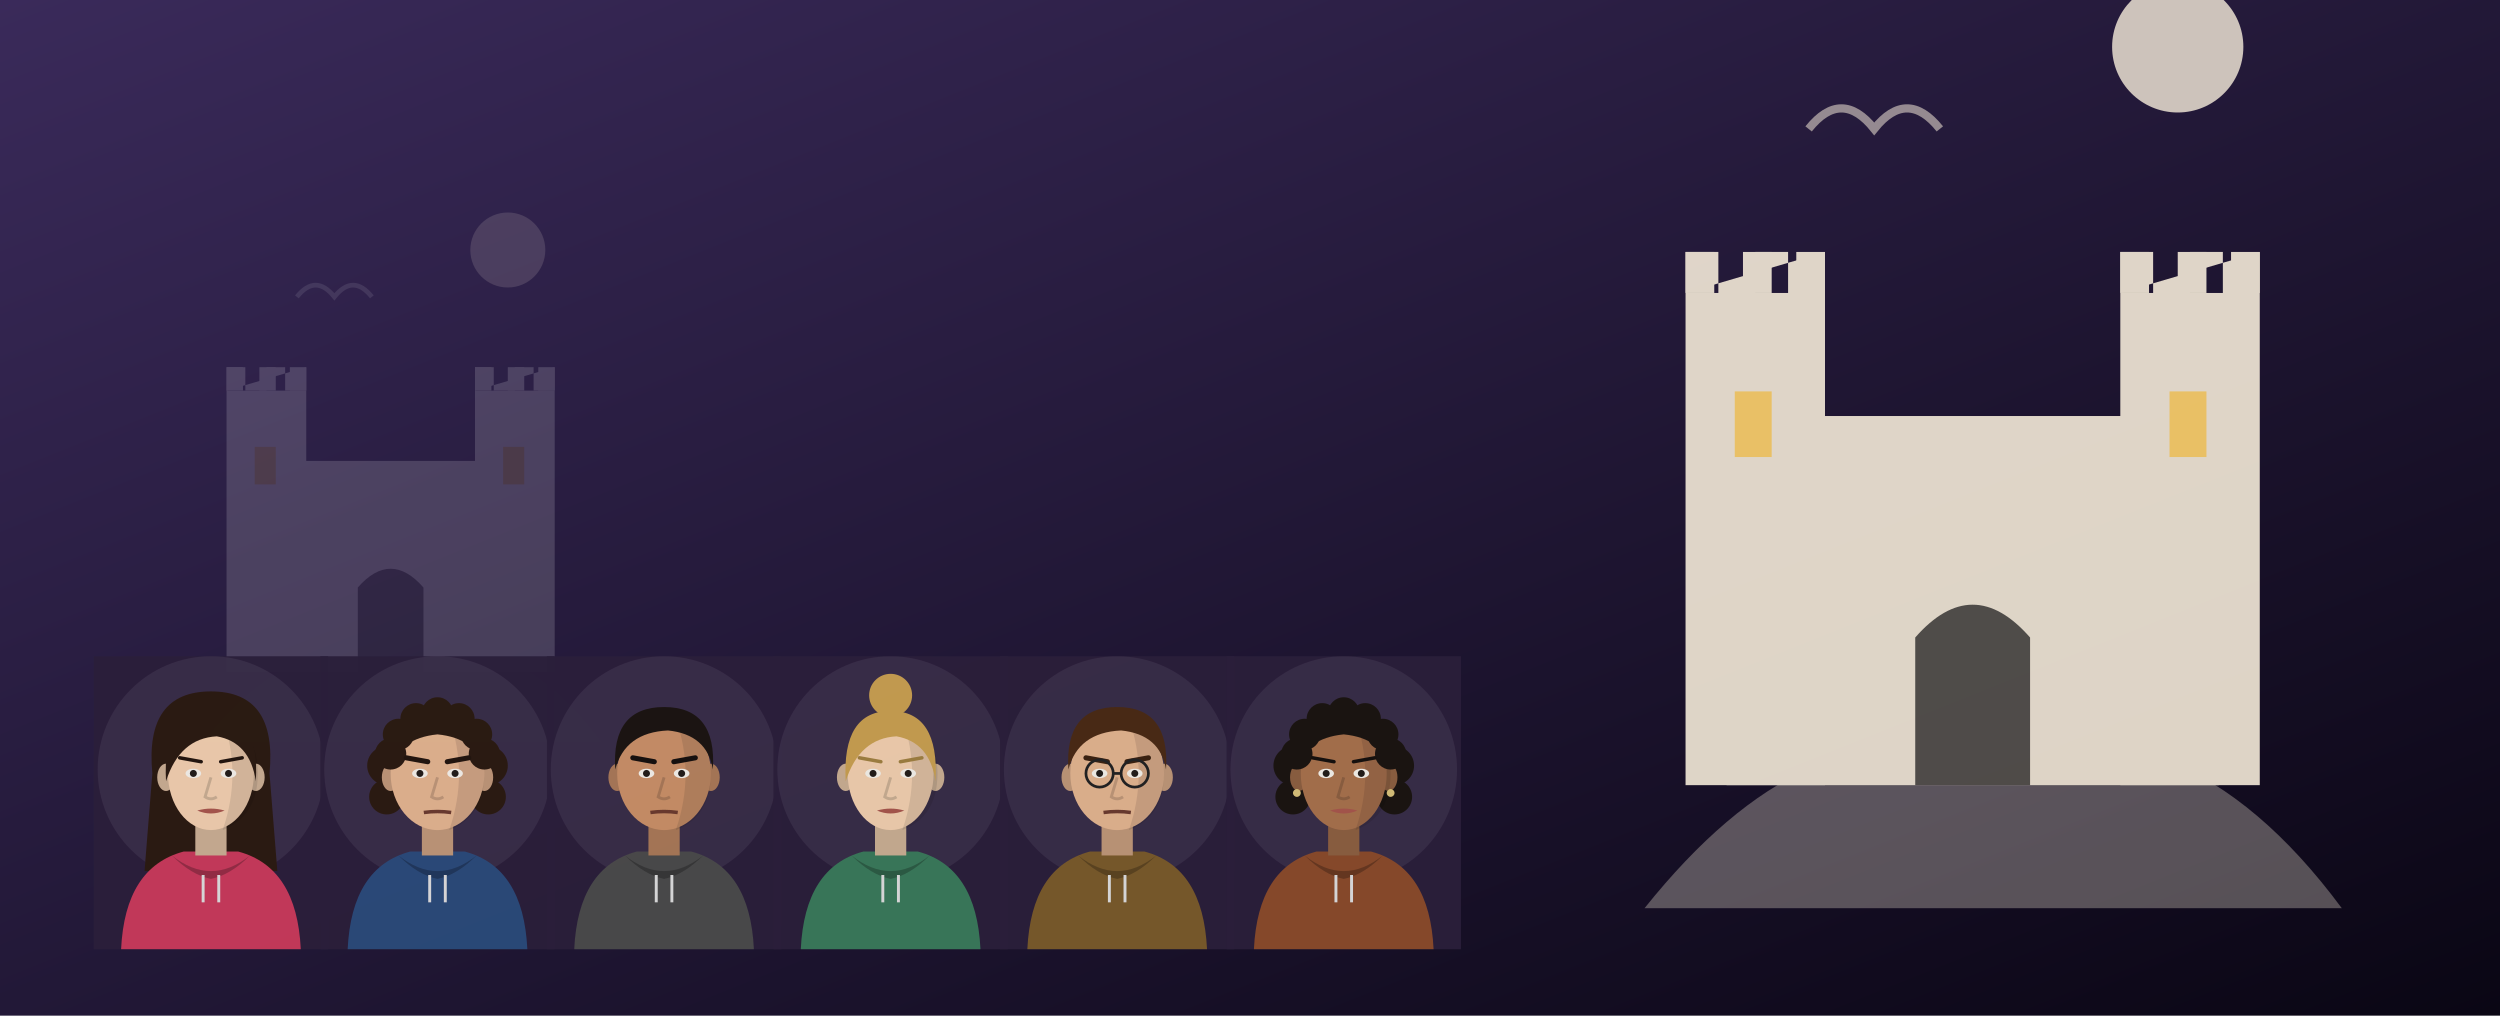
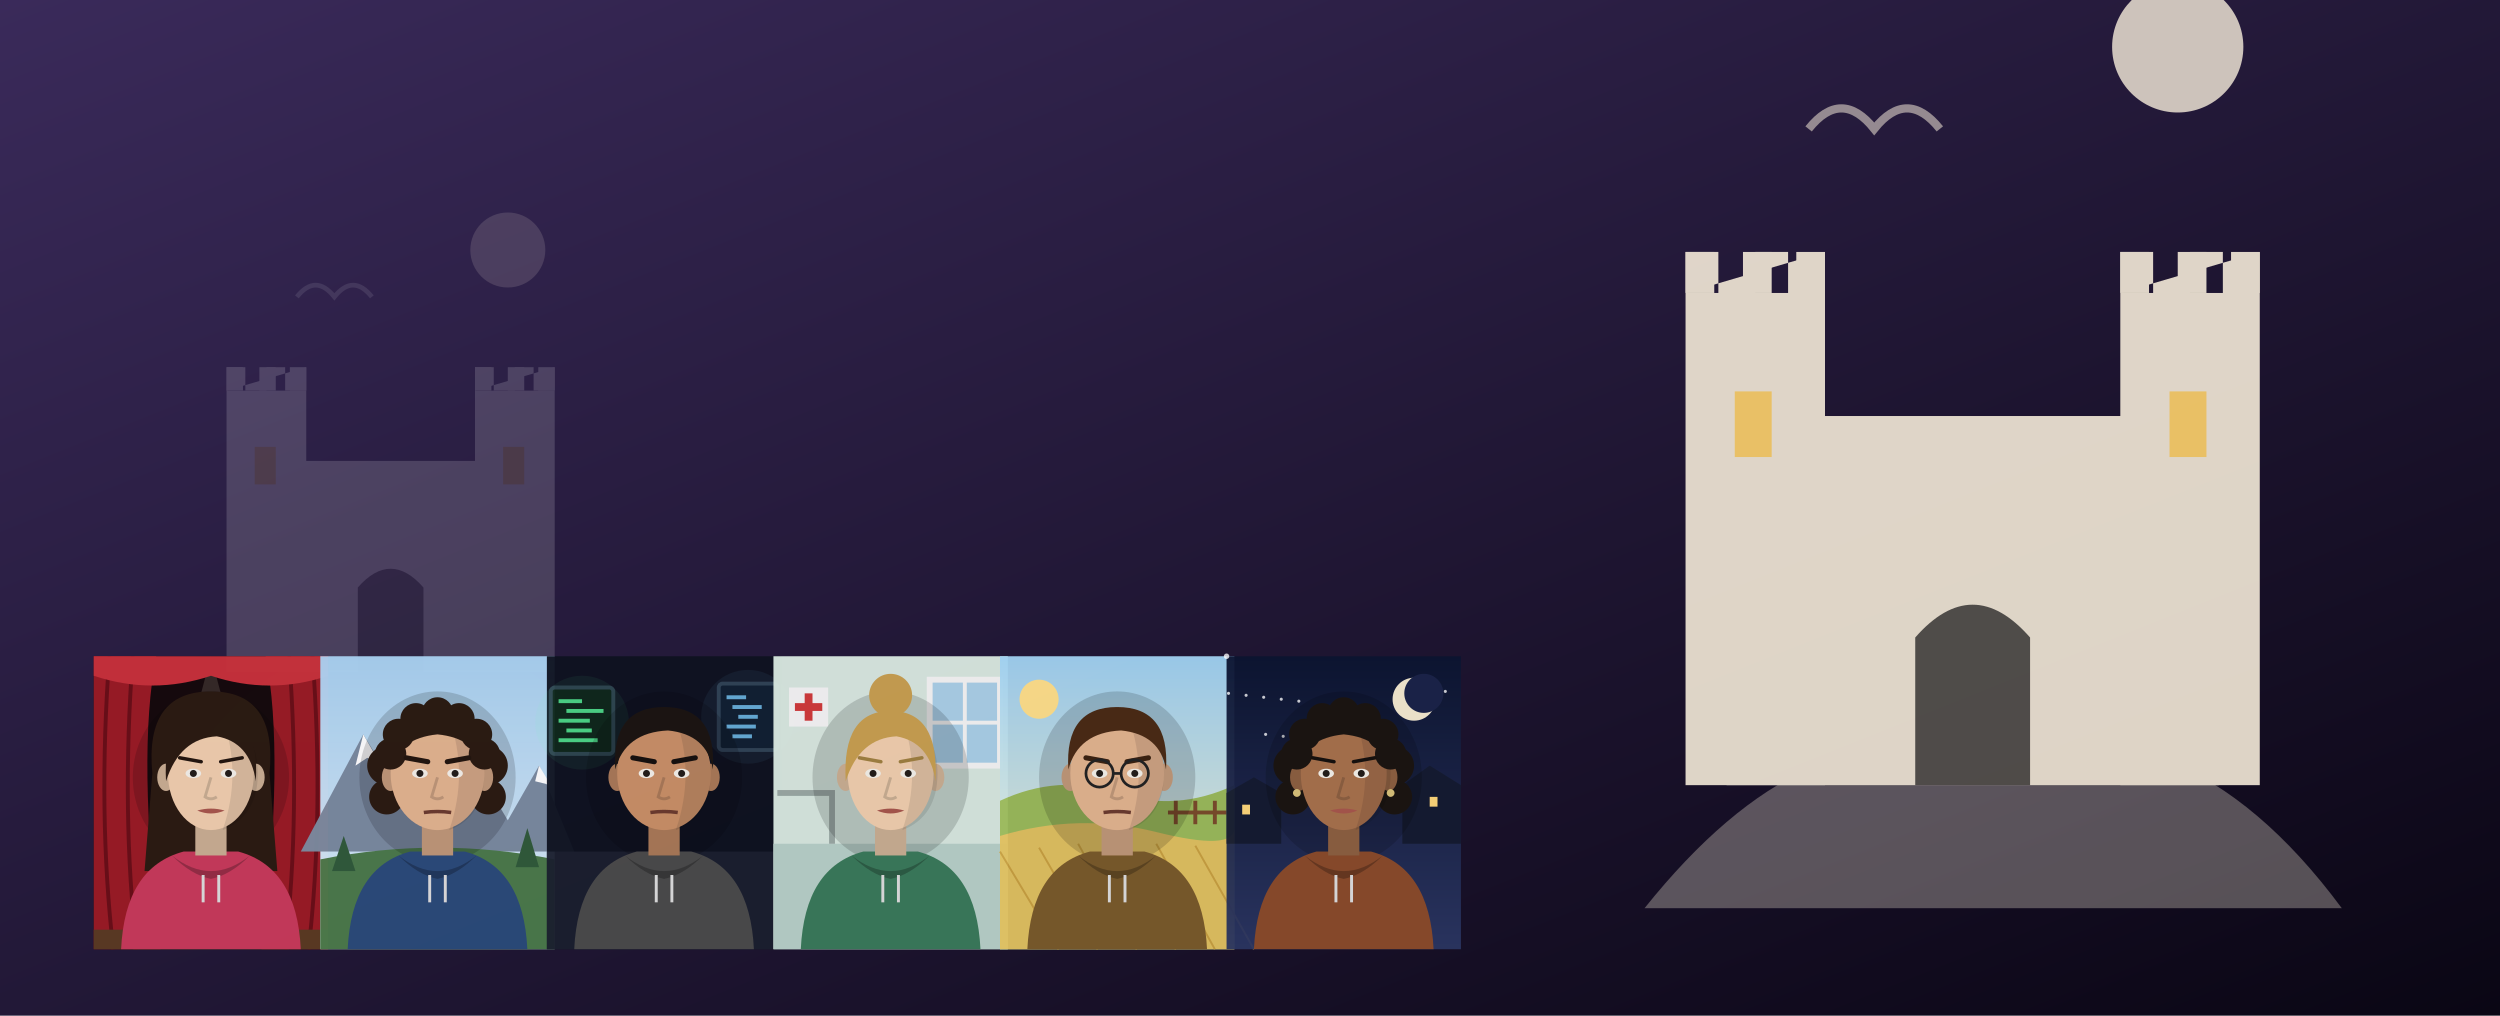
<svg xmlns="http://www.w3.org/2000/svg" viewBox="0 0 1280 520">
  <style>.fx{transform-box:fill-box;transform-origin:center}.tw{animation:tw 3s ease-in-out infinite}.pu{animation:pu 4s ease-in-out infinite}@keyframes tw{50%{opacity:.25}}@keyframes pu{50%{opacity:.55}}@keyframes spin{to{transform:rotate(360deg)}}@media (prefers-reduced-motion:reduce){*{animation:none!important}}</style>
  <defs>
    <linearGradient id="bcastleghost" x1="0" y1="0" x2="1" y2="1">
      <stop offset="0" stop-color="#3a2a5a" />
      <stop offset="1" stop-color="#0a0614" />
    </linearGradient>
  </defs>
  <rect width="1280" height="520" fill="url(#bcastleghost)" />
  <g transform="translate(800,-60) scale(2.1)" opacity=".9">
    <path d="M20 250 Q60 200 100 214 Q150 196 190 250Z" fill="#f4ead8" opacity=".35" />
    <rect x="40" y="130" width="120" height="90" fill="#f4ead8" />
    <rect x="30" y="100" width="34" height="120" fill="#f4ead8" />
    <rect x="136" y="100" width="34" height="120" fill="#f4ead8" />
    <path d="M30 100 v-10 h8 v10 h9 v-10 h8 v10 h9 v-10 h0 M136 100 v-10 h8 v10 h9 v-10 h8 v10 h9 v-10" stroke="#f4ead8" stroke-width="0" fill="#f4ead8" />
    <rect x="30" y="90" width="7" height="10" fill="#f4ead8" />
    <rect x="44" y="90" width="7" height="10" fill="#f4ead8" />
    <rect x="57" y="90" width="7" height="10" fill="#f4ead8" />
    <rect x="136" y="90" width="7" height="10" fill="#f4ead8" />
    <rect x="150" y="90" width="7" height="10" fill="#f4ead8" />
    <rect x="163" y="90" width="7" height="10" fill="#f4ead8" />
    <path d="M86 220 V184 Q100 168 114 184 V220Z" fill="#111" opacity=".7" />
    <rect x="42" y="124" width="9" height="16" fill="#ffd36b" class="fx tw" />
    <rect x="148" y="124" width="9" height="16" fill="#ffd36b" />
    <circle cx="150" cy="40" r="16" fill="#f4ead8" opacity=".9" />
    <path d="M60 60 q8 -10 16 0 q8 -10 16 0" stroke="#f4ead8" stroke-width="2" fill="none" opacity=".6" class="fx tw" />
  </g>
  <g transform="translate(80,80) scale(1.2)" opacity=".16">
    <path d="M20 250 Q60 200 100 214 Q150 196 190 250Z" fill="#fff" opacity=".35" />
    <rect x="40" y="130" width="120" height="90" fill="#fff" />
    <rect x="30" y="100" width="34" height="120" fill="#fff" />
    <rect x="136" y="100" width="34" height="120" fill="#fff" />
    <path d="M30 100 v-10 h8 v10 h9 v-10 h8 v10 h9 v-10 h0 M136 100 v-10 h8 v10 h9 v-10 h8 v10 h9 v-10" stroke="#fff" stroke-width="0" fill="#fff" />
    <rect x="30" y="90" width="7" height="10" fill="#fff" />
    <rect x="44" y="90" width="7" height="10" fill="#fff" />
    <rect x="57" y="90" width="7" height="10" fill="#fff" />
    <rect x="136" y="90" width="7" height="10" fill="#fff" />
    <rect x="150" y="90" width="7" height="10" fill="#fff" />
    <rect x="163" y="90" width="7" height="10" fill="#fff" />
    <path d="M86 220 V184 Q100 168 114 184 V220Z" fill="#111" opacity=".7" />
    <rect x="42" y="124" width="9" height="16" fill="#ffd36b" class="fx tw" />
    <rect x="148" y="124" width="9" height="16" fill="#ffd36b" />
    <circle cx="150" cy="40" r="16" fill="#f4ead8" opacity=".9" />
    <path d="M60 60 q8 -10 16 0 q8 -10 16 0" stroke="#fff" stroke-width="2" fill="none" opacity=".6" class="fx tw" />
  </g>
  <g transform="translate(48,336) scale(1)" opacity=".95">
-     <rect width="120" height="150" fill="#2a1e3a" />
-     <circle cx="60" cy="58" r="58" fill="#fff" opacity=".07" />
+     <rect width="120" height="150" fill="#14080a" />
+     <path d="M60 0 L20 150 H100Z" fill="#fff6d0" opacity=".14" />
+     <path d="M0 0 H32 Q22 50 34 150 H0Z M120 0 H88 Q98 50 86 150 H120Z" fill="#9a1a24" />
+     <path d="M8 0 Q2 80 10 150 M20 0 Q14 80 22 150 M112 0 Q118 80 110 150 M100 0 Q106 80 98 150" stroke="#6a0e16" stroke-width="2" fill="none" />
+     <path d="M0 0 H120 V10 Q90 20 60 10 Q30 20 0 10Z" fill="#c8303a" />
+     <path d="M0 140 H120 V150 H0Z" fill="#5a3a22" />
+     <ellipse cx="60" cy="62" rx="40" ry="44" fill="#000" opacity=".16" />
    <path d="M30 60 Q26 18 60 18 Q94 18 90 60 L94 110 H26Z" fill="#2a1a10" />
    <path d="M14 150 Q16 108 46 100 H74 Q104 108 106 150Z" fill="#c83a5a" />
    <path d="M40 102 Q60 118 80 102 Q70 112 60 114 Q50 112 40 102Z" fill="#962c44" />
    <path d="M56 112V126M64 112V126" stroke="#ddd" stroke-width="1.5" />
    <rect x="52" y="86" width="16" height="16" fill="#caae92" />
    <ellipse cx="37" cy="62" rx="4.5" ry="7" fill="#caae92" />
    <ellipse cx="83" cy="62" rx="4.5" ry="7" fill="#caae92" />
    <ellipse cx="60" cy="60" rx="22" ry="29" fill="#f1cfae" />
    <path d="M66 32 Q84 38 84 60 Q84 82 66 89 Q76 60 66 32Z" fill="#000" opacity=".1" />
    <path d="M37 64 Q35 28 60 28 Q85 28 83 64 Q80 44 63 41 Q44 42 37 64Z" fill="#2a1a10" />
    <path d="M44 52 L55 54 M65 54 L76 52" stroke="#22150d" stroke-width="1.8" stroke-linecap="round" />
    <ellipse cx="51" cy="60" rx="4" ry="2.4" fill="#f4f1ea" />
    <circle cx="51" cy="60" r="1.8" fill="#221c18" />
    <ellipse cx="69" cy="60" rx="4" ry="2.4" fill="#f4f1ea" />
    <circle cx="69" cy="60" r="1.8" fill="#221c18" />
    <path d="M60 62 L57 72 Q60 74 63 72" fill="none" stroke="#caae92" stroke-width="1.5" />
    <path d="M53 79 Q60 77 67 79 Q60 82 53 79Z" fill="#a8564c" />
  </g>
  <g transform="translate(164,336) scale(1)" opacity=".95">
-     <rect width="120" height="150" fill="#2a1e3a" />
-     <circle cx="60" cy="58" r="58" fill="#fff" opacity=".07" />
+     <defs>
+       <linearGradient id="s167" x1="0" y1="0" x2="0" y2="1">
+         <stop offset="0" stop-color="#a8d0f0" />
+         <stop offset="1" stop-color="#e0f0fa" />
+       </linearGradient>
+     </defs>
+     <rect width="120" height="150" fill="url(#s167)" />
+     <path d="M-10 100 L22 40 L44 76 L66 34 L96 84 L112 56 L130 100Z" fill="#7a8aa0" />
+     <path d="M22 40 L30 54 L24 52 L18 56Z M66 34 L76 50 L68 48 L60 52Z M112 56 L118 66 L110 64Z" fill="#fff" />
+     <path d="M0 104 Q60 92 120 104 V150 H0Z" fill="#4a7a4a" />
+     <g fill="#2f5a3a">
+       <path d="M6 110 l6 -18 l6 18Z" />
+       <path d="M100 108 l6 -20 l6 20Z" />
+     </g>
+     <ellipse cx="60" cy="62" rx="40" ry="44" fill="#000" opacity=".16" />
    <circle cx="34" cy="56" r="10" fill="#2a1a10" />
    <circle cx="86" cy="56" r="10" fill="#2a1a10" />
    <circle cx="34" cy="72" r="9" fill="#2a1a10" />
    <circle cx="86" cy="72" r="9" fill="#2a1a10" />
    <path d="M14 150 Q16 108 46 100 H74 Q104 108 106 150Z" fill="#2a4a7a" />
    <path d="M40 102 Q60 118 80 102 Q70 112 60 114 Q50 112 40 102Z" fill="#20385c" />
    <path d="M56 112V126M64 112V126" stroke="#ddd" stroke-width="1.5" />
    <rect x="52" y="86" width="16" height="16" fill="#bf9778" />
    <ellipse cx="36" cy="62" rx="4.5" ry="7" fill="#bf9778" />
    <ellipse cx="84" cy="62" rx="4.5" ry="7" fill="#bf9778" />
    <ellipse cx="60" cy="60" rx="24" ry="29" fill="#e3b48f" />
    <path d="M66 32 Q84 38 84 60 Q84 82 66 89 Q76 60 66 32Z" fill="#000" opacity=".1" />
    <path d="M36 58 Q34 30 60 30 Q86 30 84 58 Q80 42 60 40 Q40 42 36 58Z" fill="#2a1a10" />
    <circle cx="40" cy="40" r="8" fill="#2a1a10" />
    <circle cx="49" cy="32" r="8" fill="#2a1a10" />
    <circle cx="60" cy="29" r="8" fill="#2a1a10" />
    <circle cx="71" cy="32" r="8" fill="#2a1a10" />
    <circle cx="80" cy="40" r="8" fill="#2a1a10" />
    <circle cx="36" cy="50" r="8" fill="#2a1a10" />
    <circle cx="84" cy="50" r="8" fill="#2a1a10" />
    <path d="M44 52 L55 54 M65 54 L76 52" stroke="#22150d" stroke-width="2.6" stroke-linecap="round" />
    <ellipse cx="51" cy="60" rx="4" ry="2.4" fill="#f4f1ea" />
    <circle cx="51" cy="60" r="1.8" fill="#221c18" />
    <ellipse cx="69" cy="60" rx="4" ry="2.4" fill="#f4f1ea" />
    <circle cx="69" cy="60" r="1.8" fill="#221c18" />
    <path d="M60 62 L57 72 Q60 74 63 72" fill="none" stroke="#bf9778" stroke-width="1.5" />
    <path d="M53 80 Q60 79 67 80" stroke="#6b3b2e" stroke-width="1.8" fill="none" />
  </g>
  <g transform="translate(280,336) scale(1)" opacity=".95">
-     <rect width="120" height="150" fill="#2a1e3a" />
-     <circle cx="60" cy="58" r="58" fill="#fff" opacity=".07" />
+     <rect width="120" height="150" fill="#0e1220" />
+     <rect x="2" y="16" width="32" height="34" rx="2" fill="#0a1a12" stroke="#2a3a4a" stroke-width="2" />
+     <rect x="88" y="14" width="30" height="34" rx="2" fill="#0a1424" stroke="#2a3a4a" stroke-width="2" />
+     <rect x="6" y="22" width="12" height="2" fill="#5affa0" opacity=".8" />
+     <rect x="92" y="20" width="10" height="2" fill="#7ad0ff" opacity=".8" />
+     <rect x="10" y="27" width="19" height="2" fill="#5affa0" opacity=".8" />
+     <rect x="95" y="25" width="15" height="2" fill="#7ad0ff" opacity=".8" />
+     <rect x="6" y="32" width="16" height="2" fill="#5affa0" opacity=".8" />
+     <rect x="98" y="30" width="10" height="2" fill="#7ad0ff" opacity=".8" />
+     <rect x="10" y="37" width="13" height="2" fill="#5affa0" opacity=".8" />
+     <rect x="92" y="35" width="15" height="2" fill="#7ad0ff" opacity=".8" />
+     <rect x="6" y="42" width="20" height="2" fill="#5affa0" opacity=".8" />
+     <rect x="95" y="40" width="10" height="2" fill="#7ad0ff" opacity=".8" />
+     <circle cx="18" cy="34" r="24" fill="#5affa0" opacity=".06" />
+     <circle cx="103" cy="31" r="24" fill="#7ad0ff" opacity=".06" />
+     <rect x="0" y="100" width="120" height="50" fill="#1a1e2e" />
+     <ellipse cx="60" cy="62" rx="40" ry="44" fill="#000" opacity=".16" />
    <path d="M14 150 Q16 108 46 100 H74 Q104 108 106 150Z" fill="#4a4a4a" />
    <path d="M40 102 Q60 118 80 102 Q70 112 60 114 Q50 112 40 102Z" fill="#383838" />
    <path d="M56 112V126M64 112V126" stroke="#ddd" stroke-width="1.5" />
    <rect x="52" y="86" width="16" height="16" fill="#a97957" />
    <ellipse cx="36" cy="62" rx="4.5" ry="7" fill="#a97957" />
    <ellipse cx="84" cy="62" rx="4.5" ry="7" fill="#a97957" />
    <ellipse cx="60" cy="60" rx="24" ry="29" fill="#c99067" />
    <path d="M66 32 Q84 38 84 60 Q84 82 66 89 Q76 60 66 32Z" fill="#000" opacity=".1" />
    <path d="M35 58 Q33 26 60 26 Q87 26 85 58 Q82 40 62 38 Q40 39 35 58Z" fill="#1a1410" />
    <path d="M44 52 L55 54 M65 54 L76 52" stroke="#15100d" stroke-width="2.6" stroke-linecap="round" />
    <ellipse cx="51" cy="60" rx="4" ry="2.4" fill="#f4f1ea" />
    <circle cx="51" cy="60" r="1.8" fill="#221c18" />
    <ellipse cx="69" cy="60" rx="4" ry="2.4" fill="#f4f1ea" />
    <circle cx="69" cy="60" r="1.8" fill="#221c18" />
    <path d="M60 62 L57 72 Q60 74 63 72" fill="none" stroke="#a97957" stroke-width="1.5" />
    <path d="M53 80 Q60 79 67 80" stroke="#6b3b2e" stroke-width="1.8" fill="none" />
  </g>
  <g transform="translate(396,336) scale(1)" opacity=".95">
-     <rect width="120" height="150" fill="#2a1e3a" />
-     <circle cx="60" cy="58" r="58" fill="#fff" opacity=".07" />
+     <rect width="120" height="150" fill="#d8e8e0" />
+     <rect x="0" y="96" width="120" height="54" fill="#b8d0c8" />
+     <rect x="80" y="12" width="36" height="44" fill="#aad0e8" stroke="#f4f4f4" stroke-width="3" />
+     <path d="M98 12 V56 M80 34 H116" stroke="#f4f4f4" stroke-width="2" />
+     <rect x="8" y="16" width="20" height="20" fill="#f4f4f4" />
+     <path d="M18 19 V33 M11 26 H25" stroke="#d03a3a" stroke-width="4" />
+     <path d="M2 70 H30 V96" stroke="#9aa8a4" stroke-width="3" fill="none" />
+     <ellipse cx="60" cy="62" rx="40" ry="44" fill="#000" opacity=".16" />
    <circle cx="60" cy="20" r="11" fill="#c8a050" />
    <path d="M14 150 Q16 108 46 100 H74 Q104 108 106 150Z" fill="#3a7a5a" />
    <path d="M40 102 Q60 118 80 102 Q70 112 60 114 Q50 112 40 102Z" fill="#2c5c44" />
    <path d="M56 112V126M64 112V126" stroke="#ddd" stroke-width="1.5" />
    <rect x="52" y="86" width="16" height="16" fill="#caae92" />
    <ellipse cx="37" cy="62" rx="4.5" ry="7" fill="#caae92" />
    <ellipse cx="83" cy="62" rx="4.5" ry="7" fill="#caae92" />
    <ellipse cx="60" cy="60" rx="22" ry="29" fill="#f1cfae" />
    <path d="M66 32 Q84 38 84 60 Q84 82 66 89 Q76 60 66 32Z" fill="#000" opacity=".1" />
    <path d="M37 64 Q35 28 60 28 Q85 28 83 64 Q80 44 63 41 Q44 42 37 64Z" fill="#c8a050" />
    <path d="M44 52 L55 54 M65 54 L76 52" stroke="#a08040" stroke-width="1.8" stroke-linecap="round" />
    <ellipse cx="51" cy="60" rx="4" ry="2.4" fill="#f4f1ea" />
    <circle cx="51" cy="60" r="1.8" fill="#221c18" />
    <ellipse cx="69" cy="60" rx="4" ry="2.4" fill="#f4f1ea" />
    <circle cx="69" cy="60" r="1.8" fill="#221c18" />
    <path d="M60 62 L57 72 Q60 74 63 72" fill="none" stroke="#caae92" stroke-width="1.5" />
    <path d="M53 79 Q60 77 67 79 Q60 82 53 79Z" fill="#a8564c" />
  </g>
  <g transform="translate(512,336) scale(1)" opacity=".95">
-     <rect width="120" height="150" fill="#2a1e3a" />
-     <circle cx="60" cy="58" r="58" fill="#fff" opacity=".07" />
+     <defs>
+       <linearGradient id="s168" x1="0" y1="0" x2="0" y2="1">
+         <stop offset="0" stop-color="#9fd0f0" />
+         <stop offset="1" stop-color="#f4f0d0" />
+       </linearGradient>
+     </defs>
+     <rect width="120" height="150" fill="url(#s168)" />
+     <circle cx="20" cy="22" r="10" fill="#ffe08a" />
+     <path d="M0 74 Q30 60 60 70 T120 66 V150 H0Z" fill="#9aba5a" />
+     <path d="M0 92 Q40 80 80 90 T120 88 V150 H0Z" fill="#e0c060" />
+     <g stroke="#c8a040" stroke-width="1">
+       <path d="M0 100 L30 150 M20 98 L50 150 M40 96 L70 150 M60 95 L90 150 M80 96 L110 150 M100 97 L130 150" />
+     </g>
+     <path d="M86 80 h30 M90 74 v12 M100 74 v12 M110 74 v12" stroke="#7a4a2a" stroke-width="2" />
+     <ellipse cx="60" cy="62" rx="40" ry="44" fill="#000" opacity=".16" />
    <path d="M14 150 Q16 108 46 100 H74 Q104 108 106 150Z" fill="#7a5a2a" />
    <path d="M40 102 Q60 118 80 102 Q70 112 60 114 Q50 112 40 102Z" fill="#5c4420" />
    <path d="M56 112V126M64 112V126" stroke="#ddd" stroke-width="1.5" />
    <rect x="52" y="86" width="16" height="16" fill="#bf9778" />
    <ellipse cx="36" cy="62" rx="4.5" ry="7" fill="#bf9778" />
    <ellipse cx="84" cy="62" rx="4.5" ry="7" fill="#bf9778" />
    <ellipse cx="60" cy="60" rx="24" ry="29" fill="#e3b48f" />
    <path d="M66 32 Q84 38 84 60 Q84 82 66 89 Q76 60 66 32Z" fill="#000" opacity=".1" />
    <path d="M35 58 Q33 26 60 26 Q87 26 85 58 Q82 40 62 38 Q40 39 35 58Z" fill="#4a2a14" />
    <path d="M44 52 L55 54 M65 54 L76 52" stroke="#3b2210" stroke-width="2.6" stroke-linecap="round" />
    <ellipse cx="51" cy="60" rx="4" ry="2.4" fill="#f4f1ea" />
    <circle cx="51" cy="60" r="1.8" fill="#221c18" />
    <ellipse cx="69" cy="60" rx="4" ry="2.4" fill="#f4f1ea" />
    <circle cx="69" cy="60" r="1.8" fill="#221c18" />
    <path d="M60 62 L57 72 Q60 74 63 72" fill="none" stroke="#bf9778" stroke-width="1.5" />
    <path d="M53 80 Q60 79 67 80" stroke="#6b3b2e" stroke-width="1.8" fill="none" />
    <circle cx="51" cy="60" r="7" fill="none" stroke="#222" stroke-width="1.4" />
    <circle cx="69" cy="60" r="7" fill="none" stroke="#222" stroke-width="1.4" />
    <path d="M58 60H62" stroke="#222" stroke-width="1.4" />
  </g>
  <g transform="translate(628,336) scale(1)" opacity=".95">
-     <rect width="120" height="150" fill="#2a1e3a" />
-     <circle cx="60" cy="58" r="58" fill="#fff" opacity=".07" />
+     <defs>
+       <linearGradient id="s169" x1="0" y1="0" x2="0" y2="1">
+         <stop offset="0" stop-color="#0c1430" />
+         <stop offset="1" stop-color="#2a3460" />
+       </linearGradient>
+     </defs>
+     <rect width="120" height="150" fill="url(#s169)" />
+     <circle cx="0" cy="0" r="1.4" fill="#fff" opacity=".8" />
+     <circle cx="37" cy="23" r="0.8" fill="#fff" opacity=".8" />
+     <circle cx="74" cy="46" r="0.8" fill="#fff" opacity=".8" />
+     <circle cx="111" cy="69" r="1.4" fill="#fff" opacity=".8" />
+     <circle cx="28" cy="22" r="0.8" fill="#fff" opacity=".8" />
+     <circle cx="65" cy="45" r="0.8" fill="#fff" opacity=".8" />
+     <circle cx="102" cy="68" r="1.4" fill="#fff" opacity=".8" />
+     <circle cx="19" cy="21" r="0.8" fill="#fff" opacity=".8" />
+     <circle cx="56" cy="44" r="0.8" fill="#fff" opacity=".8" />
+     <circle cx="93" cy="67" r="1.4" fill="#fff" opacity=".8" />
+     <circle cx="10" cy="20" r="0.8" fill="#fff" opacity=".8" />
+     <circle cx="47" cy="43" r="0.8" fill="#fff" opacity=".8" />
+     <circle cx="84" cy="66" r="1.4" fill="#fff" opacity=".8" />
+     <circle cx="1" cy="19" r="0.8" fill="#fff" opacity=".8" />
+     <circle cx="38" cy="42" r="0.8" fill="#fff" opacity=".8" />
+     <circle cx="75" cy="65" r="1.4" fill="#fff" opacity=".8" />
+     <circle cx="112" cy="18" r="0.8" fill="#fff" opacity=".8" />
+     <circle cx="29" cy="41" r="0.8" fill="#fff" opacity=".8" />
+     <circle cx="66" cy="64" r="1.4" fill="#fff" opacity=".8" />
+     <circle cx="103" cy="17" r="0.8" fill="#fff" opacity=".8" />
+     <circle cx="20" cy="40" r="0.8" fill="#fff" opacity=".8" />
+     <circle cx="57" cy="63" r="1.4" fill="#fff" opacity=".8" />
+     <circle cx="96" cy="22" r="11" fill="#f4ead0" />
+     <circle cx="101" cy="19" r="10" fill="#1a2348" />
+     <path d="M0 96 L0 70 L14 62 L28 70 V96Z M90 96 V66 L104 56 L120 66 V96Z" fill="#141a30" />
+     <rect x="8" y="76" width="4" height="5" fill="#ffd77a" />
+     <rect x="104" y="72" width="4" height="5" fill="#ffd77a" />
+     <ellipse cx="60" cy="62" rx="40" ry="44" fill="#000" opacity=".16" />
    <circle cx="34" cy="56" r="10" fill="#1a1410" />
    <circle cx="86" cy="56" r="10" fill="#1a1410" />
    <circle cx="34" cy="72" r="9" fill="#1a1410" />
    <circle cx="86" cy="72" r="9" fill="#1a1410" />
    <path d="M14 150 Q16 108 46 100 H74 Q104 108 106 150Z" fill="#8a4a2a" />
    <path d="M40 102 Q60 118 80 102 Q70 112 60 114 Q50 112 40 102Z" fill="#683820" />
    <path d="M56 112V126M64 112V126" stroke="#ddd" stroke-width="1.5" />
    <rect x="52" y="86" width="16" height="16" fill="#8d5f40" />
    <ellipse cx="37" cy="62" rx="4.5" ry="7" fill="#8d5f40" />
    <ellipse cx="83" cy="62" rx="4.5" ry="7" fill="#8d5f40" />
    <ellipse cx="60" cy="60" rx="22" ry="29" fill="#a8714c" />
    <path d="M66 32 Q84 38 84 60 Q84 82 66 89 Q76 60 66 32Z" fill="#000" opacity=".1" />
    <path d="M36 58 Q34 30 60 30 Q86 30 84 58 Q80 42 60 40 Q40 42 36 58Z" fill="#1a1410" />
    <circle cx="40" cy="40" r="8" fill="#1a1410" />
    <circle cx="49" cy="32" r="8" fill="#1a1410" />
    <circle cx="60" cy="29" r="8" fill="#1a1410" />
    <circle cx="71" cy="32" r="8" fill="#1a1410" />
    <circle cx="80" cy="40" r="8" fill="#1a1410" />
    <circle cx="36" cy="50" r="8" fill="#1a1410" />
    <circle cx="84" cy="50" r="8" fill="#1a1410" />
    <path d="M44 52 L55 54 M65 54 L76 52" stroke="#15100d" stroke-width="1.8" stroke-linecap="round" />
    <ellipse cx="51" cy="60" rx="4" ry="2.4" fill="#f4f1ea" />
    <circle cx="51" cy="60" r="1.8" fill="#221c18" />
    <ellipse cx="69" cy="60" rx="4" ry="2.4" fill="#f4f1ea" />
    <circle cx="69" cy="60" r="1.8" fill="#221c18" />
    <path d="M60 62 L57 72 Q60 74 63 72" fill="none" stroke="#8d5f40" stroke-width="1.5" />
    <path d="M53 79 Q60 77 67 79 Q60 82 53 79Z" fill="#a8564c" />
    <circle cx="36" cy="70" r="2" fill="#d9c27a" />
    <circle cx="84" cy="70" r="2" fill="#d9c27a" />
  </g>
</svg>
